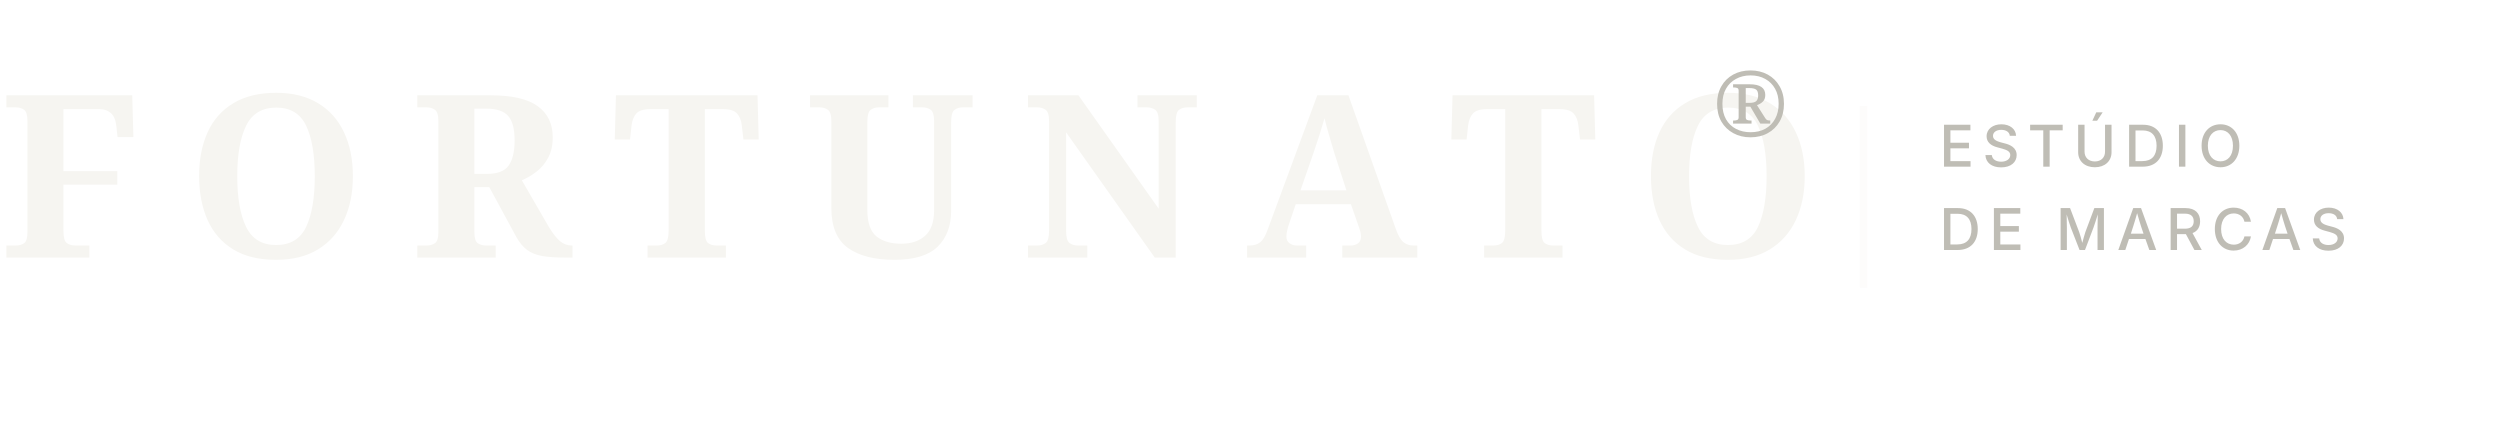
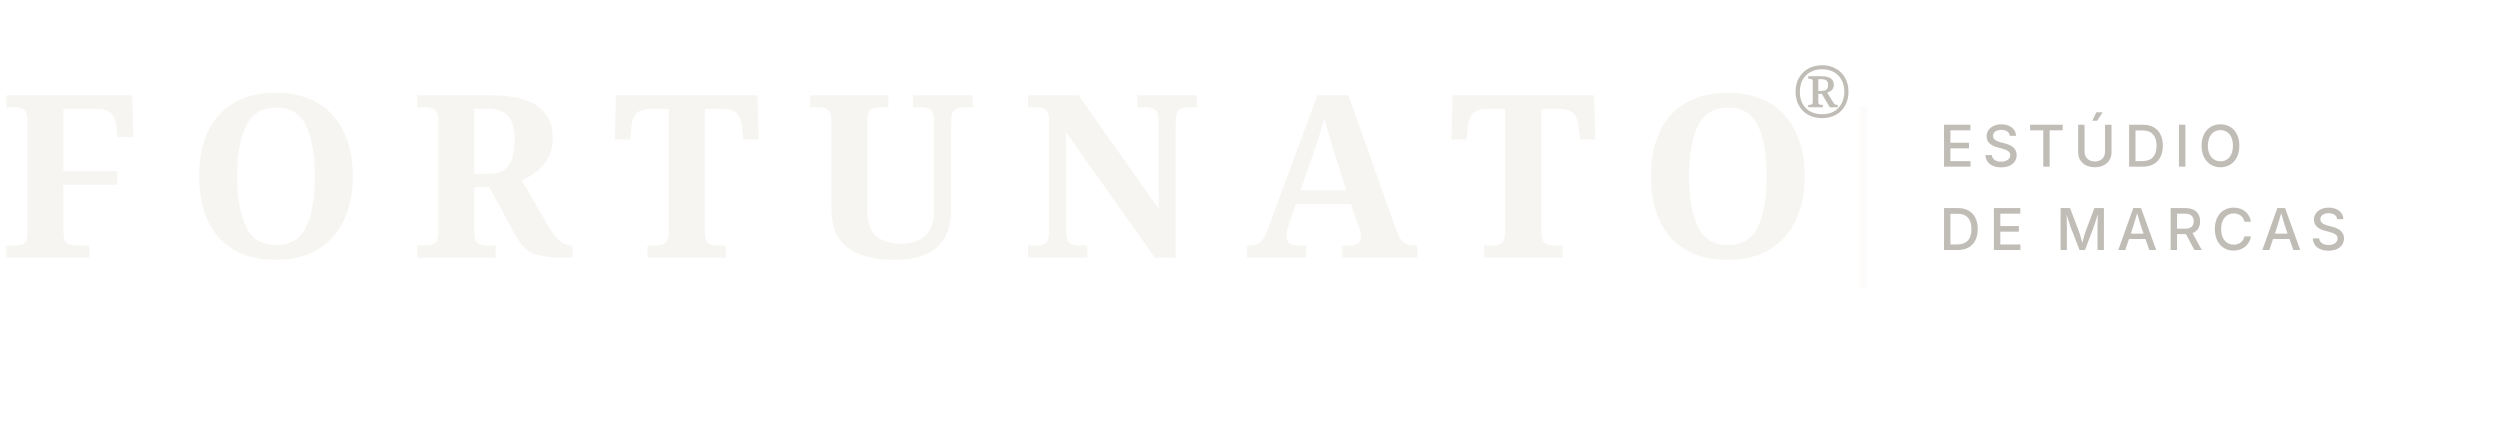
<svg xmlns="http://www.w3.org/2000/svg" viewBox="0 0 330 56" role="img" aria-label="Fortunato Estúdio de marcas">
  <text x="0" y="34" font-family="'STIX Two Text', 'Fraunces', Georgia, serif" font-weight="600" font-size="30" letter-spacing="6" fill="#F6F5F1">FORTUNATO</text>
-   <text x="226" y="18" font-family="'STIX Two Text', 'Fraunces', Georgia, serif" font-weight="500" font-size="12" fill="#BFBDB5">®</text>
+   <text x="236.5" y="15.5" font-family="'STIX Two Text', 'Fraunces', Georgia, serif" font-weight="500" font-size="9.5" fill="#BFBDB5">®</text>
  <line x1="246" y1="14" x2="246" y2="38" stroke="#F6F5F1" stroke-opacity=".3" stroke-width="1" />
  <text x="256" y="22" font-family="'Inter', system-ui, sans-serif" font-weight="500" font-size="7.6" letter-spacing="1.1" fill="#BFBDB5">ESTÚDIO</text>
  <text x="256" y="33" font-family="'Inter', system-ui, sans-serif" font-weight="500" font-size="7.6" letter-spacing="1.1" fill="#BFBDB5">DE MARCAS</text>
</svg>
